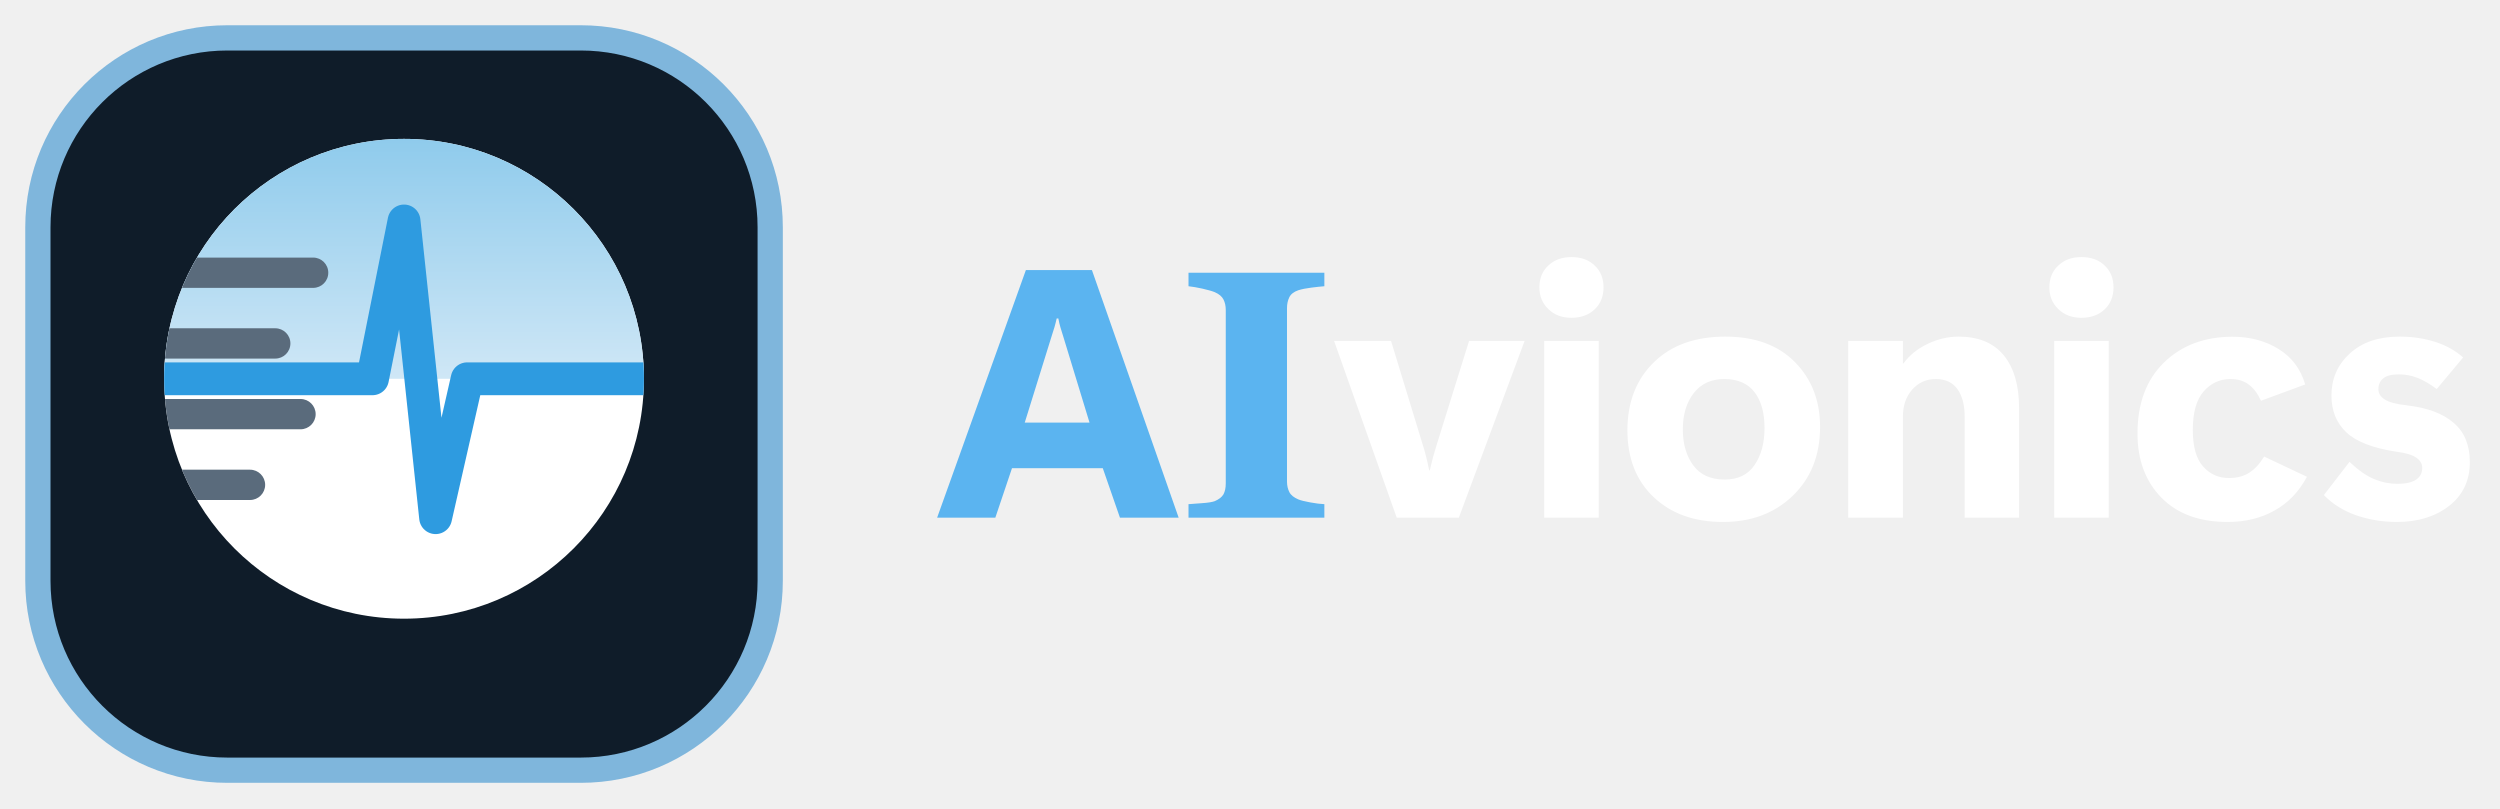
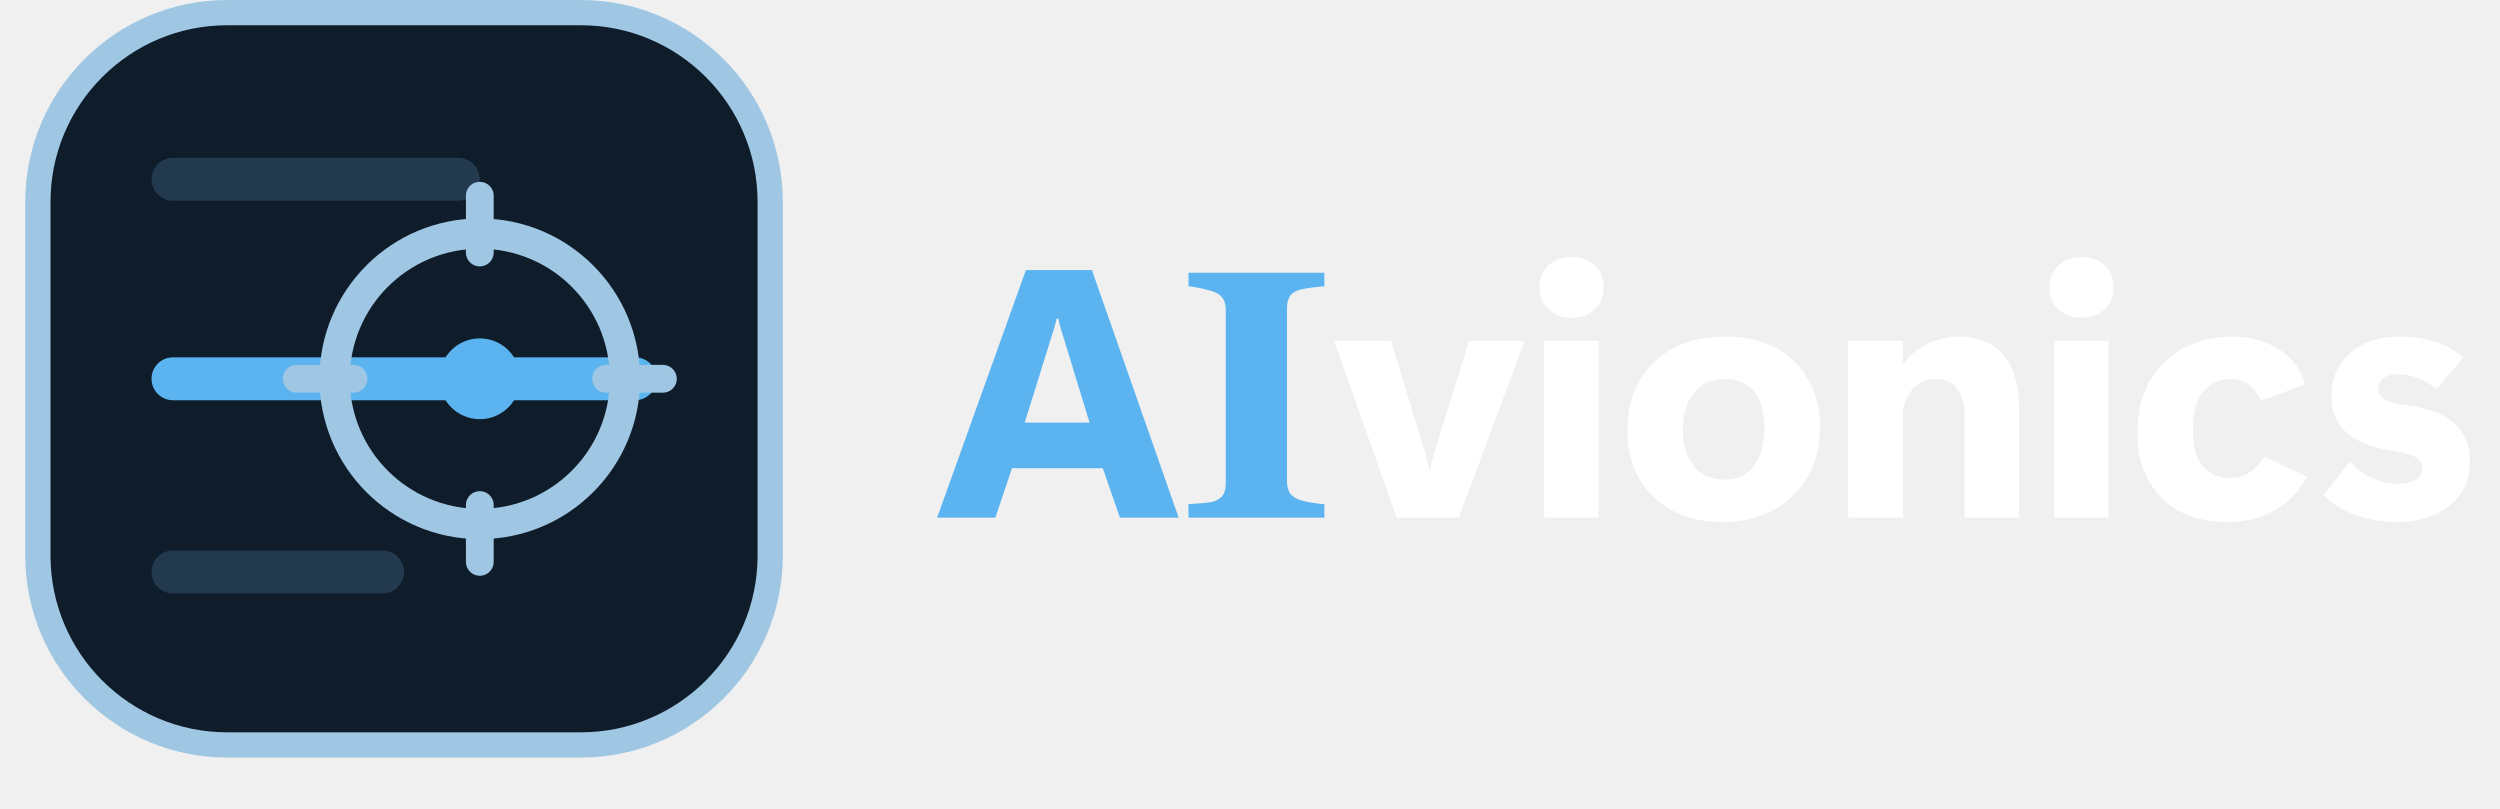
<svg xmlns="http://www.w3.org/2000/svg" viewBox="0 0 198 64" width="198" height="64" role="img" aria-label="AIvionics">
-   <defs>
-     <clipPath id="lgd">
-       <circle cx="32" cy="30" r="19" />
-     </clipPath>
-     <linearGradient id="sD" x1="0" y1="0" x2="0" y2="1">
-       <stop offset="0" stop-color="#8FCBEC" />
-       <stop offset="1" stop-color="#CFE7F6" />
-     </linearGradient>
-   </defs>
-   <rect x="3" y="3" width="58" height="58" rx="15" fill="#0F1C29" stroke="#7FB6DC" stroke-width="2" />
-   <circle cx="32" cy="30" r="19" fill="#FFFFFF" />
-   <g clip-path="url(#lgd)">
-     <rect x="13" y="11" width="38" height="19" fill="url(#sD)" />
-     <g fill="#5A6B7C">
-       <rect x="12" y="20.4" width="14" height="2.4" rx="1.2" />
-       <rect x="12" y="26.0" width="11" height="2.4" rx="1.2" />
-       <rect x="12" y="31.6" width="13" height="2.4" rx="1.2" />
-       <rect x="12" y="37.2" width="9" height="2.4" rx="1.2" />
-     </g>
-     <path d="M13 30 H26 L29.5 30 L32 17.5 L34.5 41 L37 30 H51" fill="none" stroke="#2E9BE0" stroke-width="2.6" stroke-linecap="round" stroke-linejoin="round" />
+   <rect x="3" y="1" width="58" height="58" rx="15" fill="#0F1C29" stroke="#9FC7E4" stroke-width="2" />
+   <g fill="#22394E">
+     <rect x="12" y="12.5" width="26" height="3.4" rx="1.7" />
+     <rect x="12" y="43.6" width="20" height="3.4" rx="1.7" />
  </g>
+   <rect x="12" y="28.3" width="40" height="3.4" rx="1.7" fill="#5BB4F0" />
+   <circle cx="38" cy="30" r="11.5" fill="none" stroke="#9FC7E4" stroke-width="2.4" />
+   <g stroke="#9FC7E4" stroke-width="2.2" stroke-linecap="round">
+     <path d="M38 15.5 V20" />
+     <path d="M38 40 V44.5" />
+     <path d="M23.5 30 H28" />
+     <path d="M48 30 H52.5" />
+   </g>
+   <circle cx="38" cy="30" r="3.2" fill="#5BB4F0" />
  <path fill="#5BB4F0" d="M74.22 41L81.25 21.39L86.48 21.39L93.35 41L88.7 41L87.34 37.08L80.15 37.08L78.83 41L74.22 41ZM81.16 33.47L86.29 33.47L84.2 26.62C84.13 26.37 84.06 26.15 83.99 25.94C83.93 25.74 83.87 25.5 83.82 25.22L83.69 25.22C83.64 25.45 83.58 25.67 83.52 25.89C83.45 26.11 83.38 26.34 83.3 26.59L81.16 33.47Z" />
  <path fill="#5BB4F0" d="M104.89 41L94.13 41L94.13 39.93C94.37 39.92 94.74 39.89 95.21 39.85C95.69 39.82 96.02 39.76 96.21 39.69C96.54 39.55 96.77 39.37 96.9 39.15C97.02 38.92 97.08 38.64 97.08 38.29L97.08 24.54C97.08 24.23 97.02 23.96 96.9 23.72C96.78 23.48 96.55 23.29 96.21 23.14C95.99 23.05 95.66 22.96 95.23 22.86C94.81 22.77 94.44 22.7 94.13 22.67L94.13 21.6L104.89 21.6L104.89 22.67C104.61 22.69 104.27 22.73 103.86 22.78C103.45 22.83 103.1 22.9 102.82 22.99C102.47 23.11 102.23 23.3 102.11 23.55C101.99 23.8 101.93 24.08 101.93 24.4L101.93 38.14C101.93 38.47 102 38.75 102.12 38.98C102.24 39.22 102.48 39.4 102.82 39.55C103.01 39.63 103.33 39.71 103.77 39.79C104.21 39.87 104.59 39.92 104.89 39.93L104.89 41Z" />
  <path fill="#FFFFFF" d="M120.75 27L115.54 41L110.62 41L105.66 27L110.17 27L112.64 35.09C112.77 35.49 112.87 35.85 112.95 36.17C113.03 36.49 113.11 36.85 113.19 37.25L113.24 37.25C113.34 36.85 113.42 36.5 113.5 36.19C113.59 35.89 113.69 35.55 113.8 35.18L116.35 27L120.75 27ZM124.46 25.17C123.71 25.17 123.1 24.94 122.63 24.48C122.15 24.02 121.92 23.45 121.92 22.76C121.92 22.05 122.15 21.47 122.63 21.03C123.1 20.58 123.71 20.36 124.46 20.36C125.22 20.36 125.83 20.58 126.3 21.03C126.77 21.47 127 22.05 127 22.76C127 23.47 126.77 24.05 126.3 24.5C125.83 24.94 125.22 25.17 124.46 25.17ZM126.62 41L122.3 41L122.3 27L126.62 27L126.62 41ZM136.46 41.34C134.19 41.34 132.36 40.69 130.97 39.37C129.58 38.06 128.89 36.29 128.89 34.05C128.9 31.83 129.6 30.04 130.99 28.69C132.38 27.33 134.27 26.66 136.65 26.66C138.99 26.66 140.83 27.33 142.16 28.68C143.49 30.03 144.15 31.74 144.15 33.81C144.15 36.05 143.43 37.87 141.99 39.26C140.55 40.65 138.71 41.34 136.46 41.34ZM136.59 37.98C137.65 37.98 138.44 37.6 138.96 36.83C139.49 36.06 139.75 35.08 139.75 33.89C139.75 32.7 139.49 31.75 138.96 31.06C138.43 30.37 137.63 30.02 136.56 30.02C135.53 30.02 134.72 30.39 134.14 31.14C133.57 31.88 133.28 32.83 133.28 34C133.28 35.17 133.56 36.12 134.11 36.86C134.66 37.61 135.49 37.98 136.59 37.98ZM159.91 41L155.6 41L155.6 32.96C155.6 32.07 155.41 31.35 155.03 30.82C154.65 30.29 154.08 30.02 153.32 30.02C152.56 30.02 151.94 30.3 151.44 30.86C150.95 31.42 150.71 32.14 150.71 33.02L150.71 41L146.38 41L146.38 27L150.71 27L150.71 28.78L150.76 28.78C151.22 28.14 151.85 27.63 152.66 27.24C153.47 26.85 154.29 26.66 155.11 26.66C156.68 26.66 157.88 27.15 158.69 28.13C159.5 29.12 159.91 30.51 159.91 32.3L159.91 41ZM164.85 25.17C164.1 25.17 163.49 24.94 163.02 24.48C162.54 24.02 162.31 23.45 162.31 22.76C162.31 22.05 162.54 21.47 163.02 21.03C163.49 20.58 164.1 20.36 164.85 20.36C165.61 20.36 166.22 20.58 166.69 21.03C167.16 21.47 167.39 22.05 167.39 22.76C167.39 23.47 167.16 24.05 166.69 24.5C166.22 24.94 165.61 25.17 164.85 25.17ZM167.01 41L162.69 41L162.69 27L167.01 27L167.01 41ZM182.71 37.76C182.08 38.94 181.23 39.83 180.15 40.43C179.07 41.04 177.83 41.34 176.44 41.34C174.19 41.34 172.44 40.7 171.18 39.41C169.92 38.12 169.29 36.43 169.29 34.34C169.29 31.96 169.98 30.09 171.38 28.72C172.77 27.36 174.59 26.67 176.82 26.67C178.19 26.67 179.41 26.99 180.46 27.64C181.5 28.28 182.21 29.21 182.57 30.45L179.07 31.74C178.8 31.15 178.47 30.72 178.08 30.44C177.7 30.16 177.22 30.02 176.65 30.02C175.81 30.02 175.1 30.35 174.53 31C173.96 31.65 173.67 32.67 173.67 34.05C173.67 35.37 173.94 36.33 174.48 36.94C175.02 37.55 175.7 37.86 176.53 37.86C177.16 37.86 177.69 37.72 178.12 37.45C178.56 37.18 178.96 36.75 179.32 36.16L182.71 37.76ZM184.05 39.21L186.08 36.58C186.79 37.25 187.45 37.71 188.05 37.95C188.65 38.2 189.27 38.32 189.9 38.32C190.53 38.32 191.01 38.21 191.34 38C191.67 37.78 191.84 37.47 191.84 37.05C191.84 36.73 191.68 36.46 191.36 36.24C191.04 36.02 190.53 35.87 189.82 35.78C187.96 35.5 186.63 34.99 185.84 34.25C185.04 33.5 184.65 32.52 184.65 31.32C184.65 30 185.13 28.89 186.1 28C187.08 27.1 188.39 26.66 190.05 26.66C191.03 26.66 191.96 26.79 192.84 27.07C193.71 27.34 194.46 27.76 195.08 28.31L192.99 30.81C192.45 30.41 191.95 30.12 191.48 29.93C191.01 29.75 190.52 29.65 190.01 29.65C189.43 29.65 189.02 29.75 188.76 29.96C188.5 30.17 188.37 30.45 188.37 30.83C188.37 31.15 188.53 31.42 188.86 31.63C189.19 31.85 189.77 32.01 190.6 32.1C192.24 32.29 193.48 32.75 194.33 33.49C195.19 34.22 195.61 35.26 195.61 36.61C195.61 38.05 195.07 39.2 193.98 40.06C192.89 40.91 191.51 41.34 189.83 41.34C188.69 41.34 187.62 41.16 186.6 40.81C185.59 40.45 184.74 39.92 184.05 39.21Z" />
</svg>
